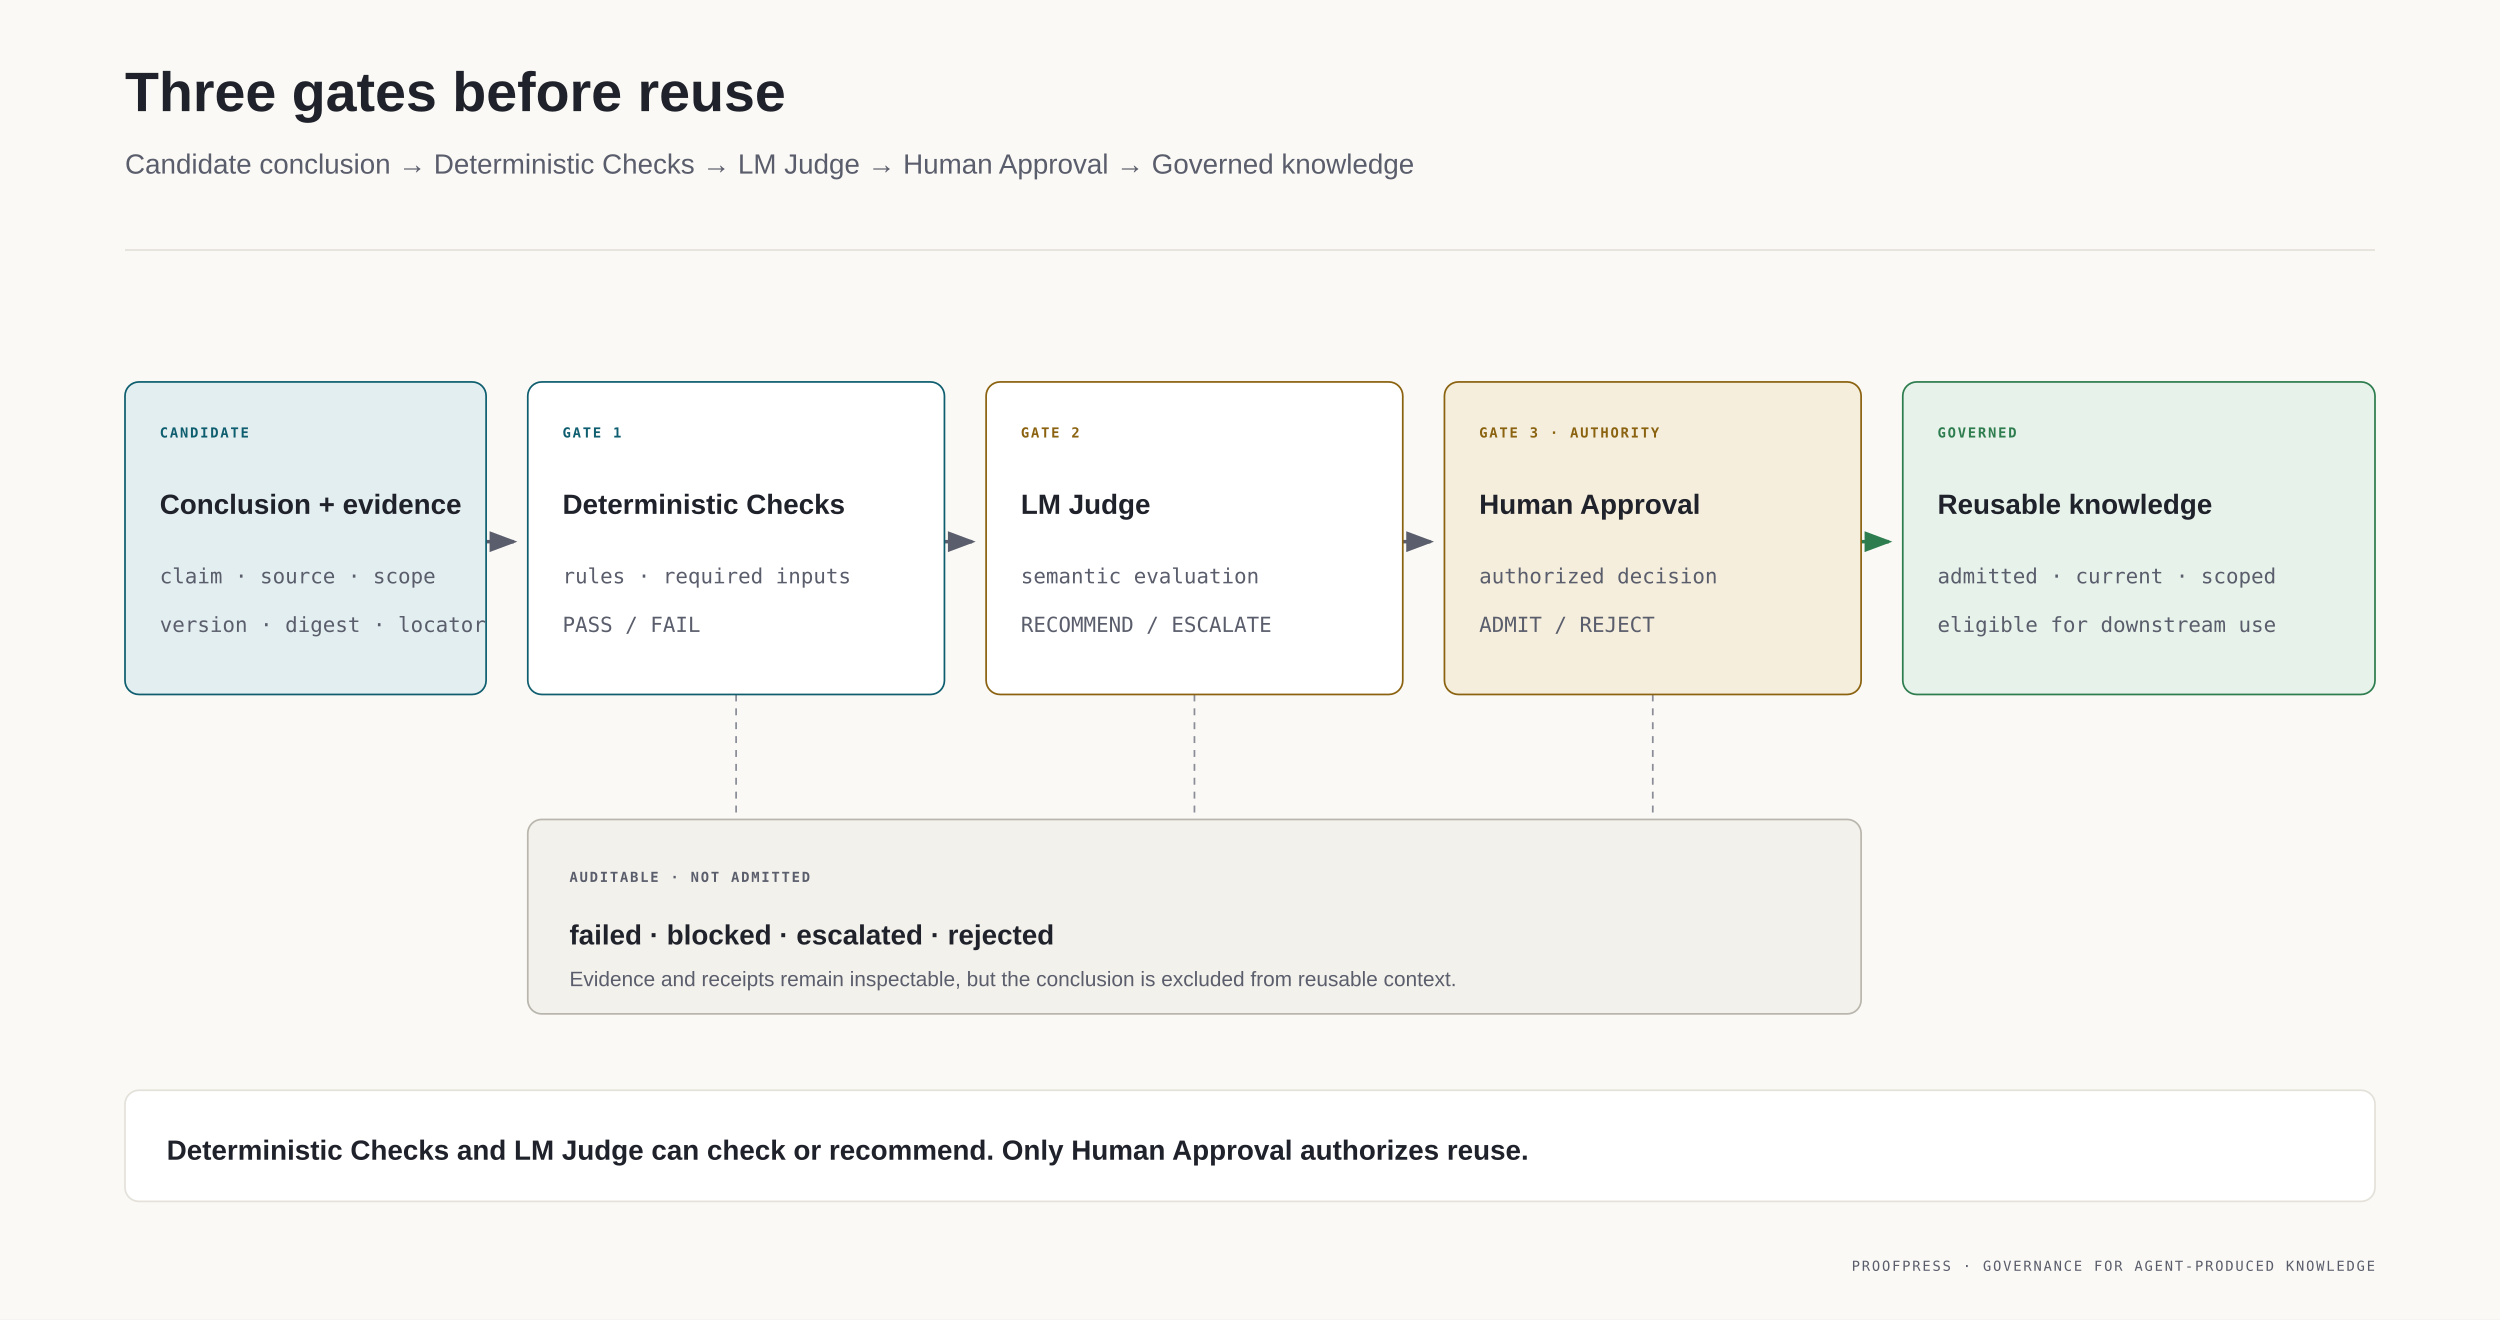
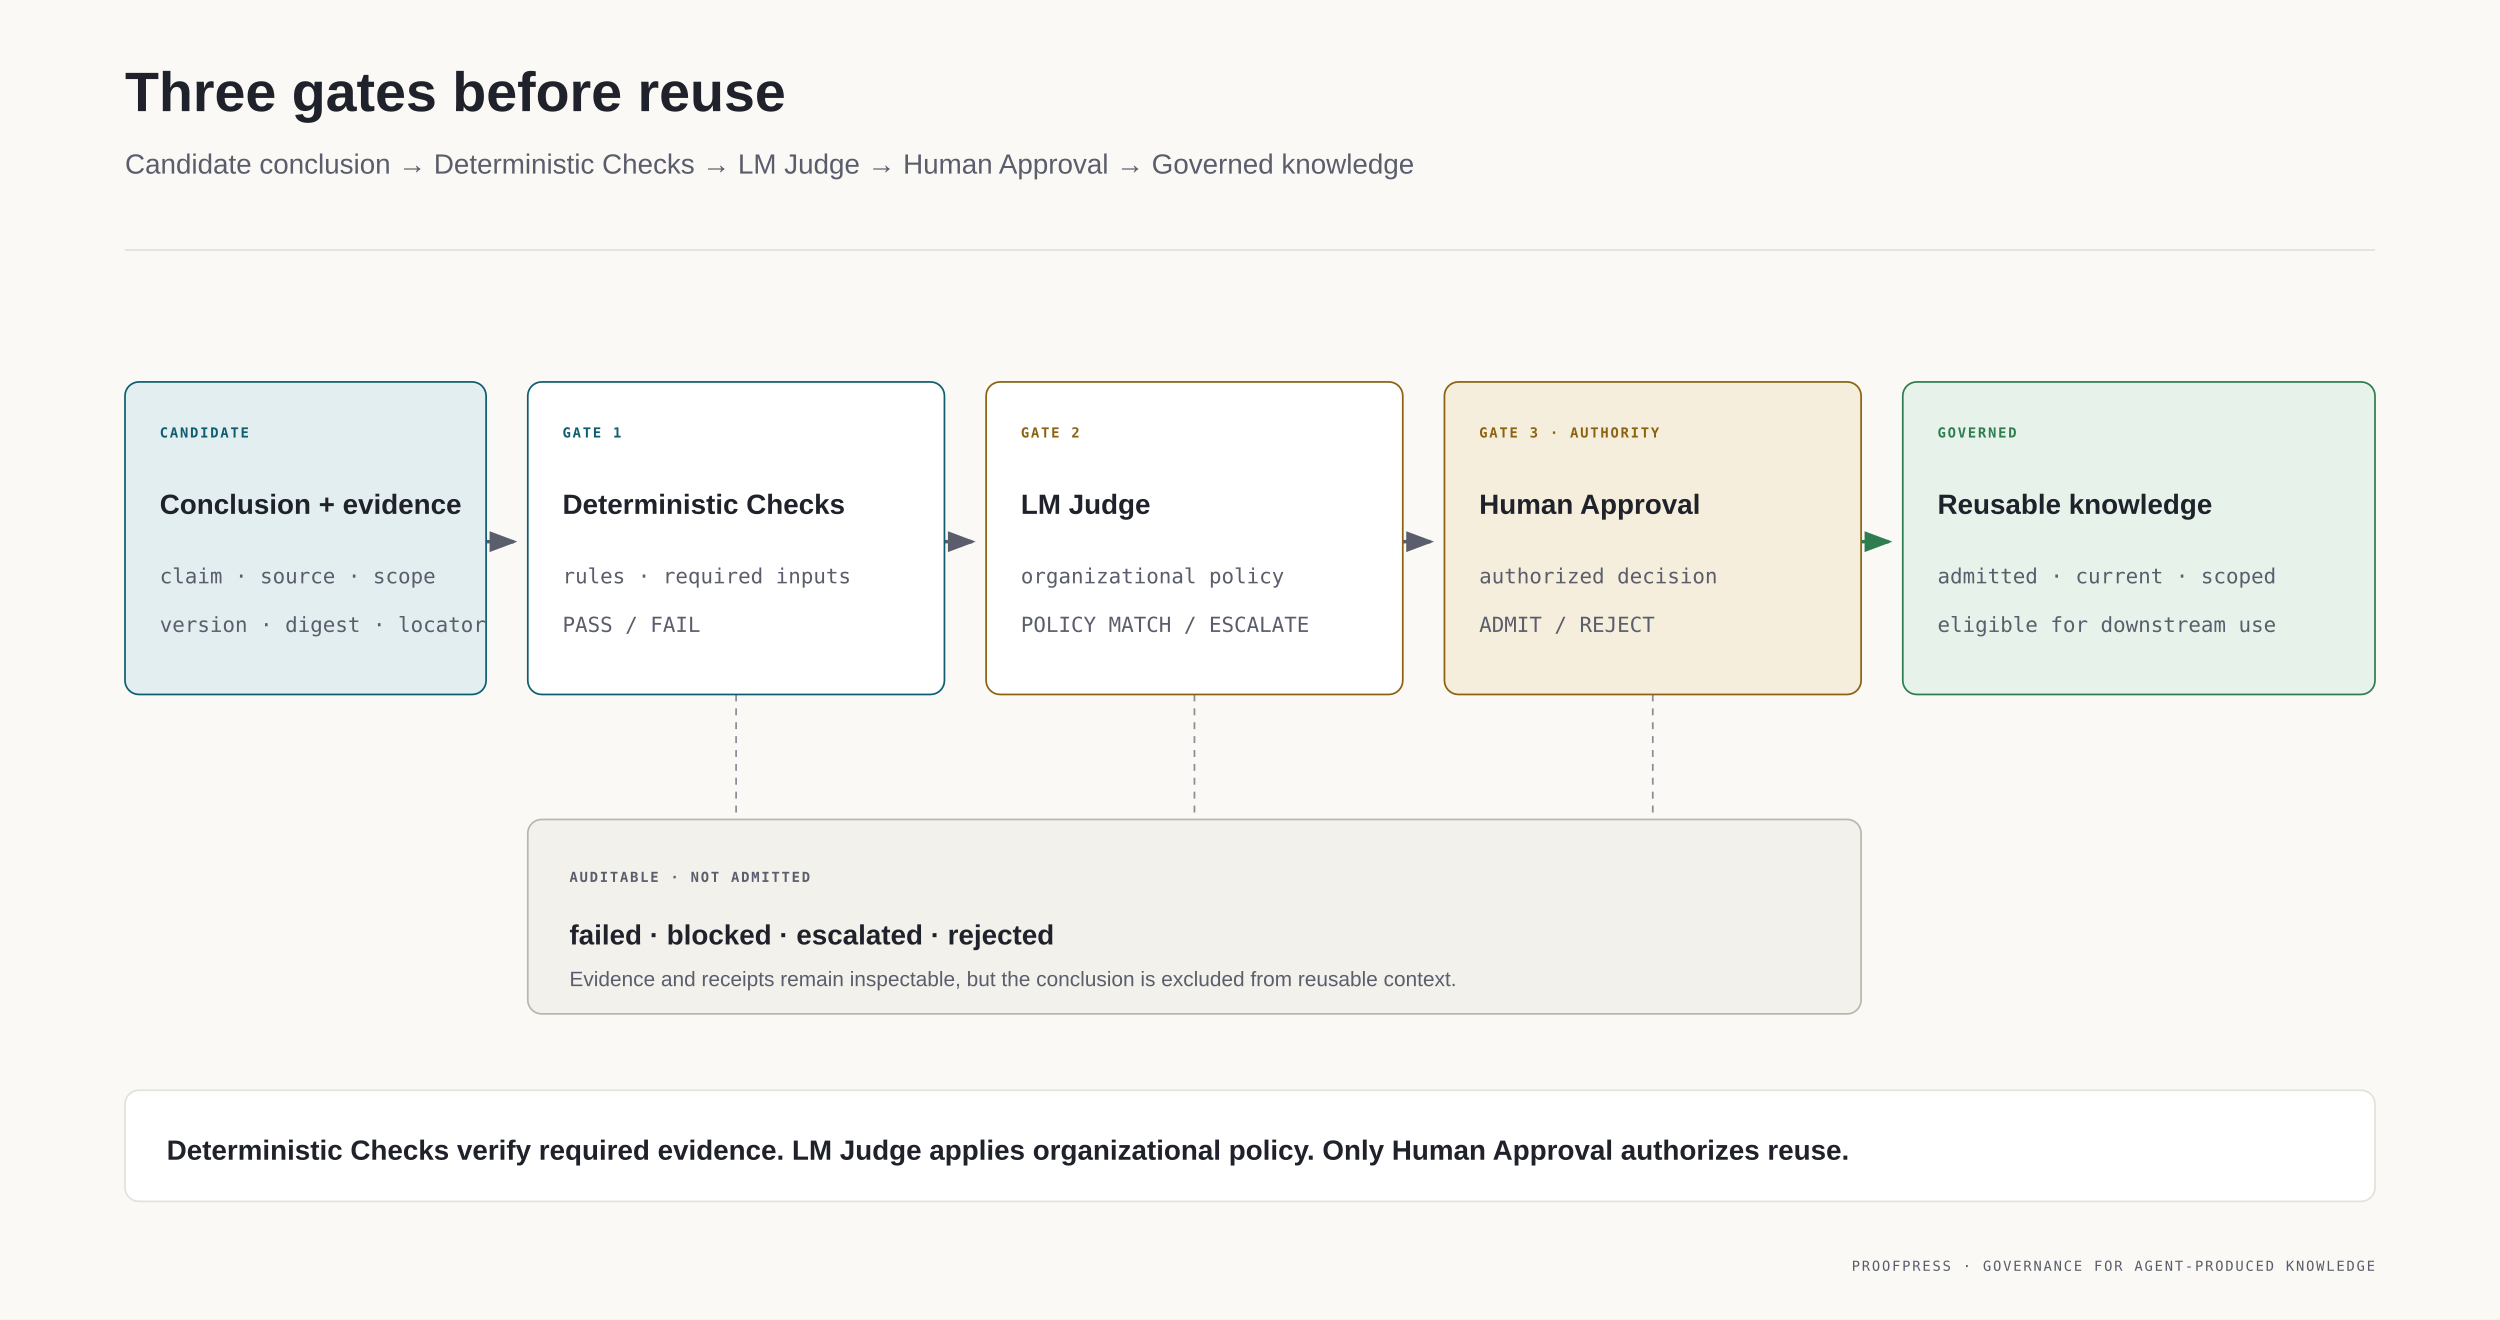
<svg xmlns="http://www.w3.org/2000/svg" viewBox="0 0 1440 760" role="img" aria-labelledby="knowledge-gates-title knowledge-gates-desc">
  <defs>
    <style>
      .sans { font-family: "Geist", -apple-system, BlinkMacSystemFont, "Segoe UI", Arial, sans-serif; }
      .mono { font-family: "Geist Mono", ui-monospace, SFMono-Regular, Menlo, monospace; }
    </style>
    <marker id="knowledge-gates-arrow" markerWidth="8" markerHeight="6" refX="7" refY="3" orient="auto">
      <polygon points="0 0, 8 3, 0 6" fill="#5a5d6b" />
    </marker>
    <marker id="knowledge-gates-arrow-green" markerWidth="8" markerHeight="6" refX="7" refY="3" orient="auto">
      <polygon points="0 0, 8 3, 0 6" fill="#2e7d4f" />
    </marker>
    <marker id="knowledge-gates-arrow-link" markerWidth="8" markerHeight="6" refX="7" refY="3" orient="auto">
      <polygon points="0 0, 8 3, 0 6" fill="#2e5aa8" />
    </marker>
  </defs>
  <rect width="1440" height="760" fill="#faf9f5" />
  <text class="sans" x="72" y="64" fill="#20222b" font-size="32" font-weight="600">Three gates before reuse</text>
  <text class="sans" x="72" y="100" fill="#5a5d6b" font-size="16">Candidate conclusion → Deterministic Checks → LM Judge → Human Approval → Governed knowledge</text>
  <line x1="72" y1="144" x2="1368" y2="144" stroke="#e3e1d9" stroke-width="1" />
  <line x1="280" y1="312" x2="296" y2="312" stroke="#5a5d6b" stroke-width="2" marker-end="url(#knowledge-gates-arrow)" />
  <line x1="544" y1="312" x2="560" y2="312" stroke="#5a5d6b" stroke-width="2" marker-end="url(#knowledge-gates-arrow)" />
  <line x1="808" y1="312" x2="824" y2="312" stroke="#5a5d6b" stroke-width="2" marker-end="url(#knowledge-gates-arrow)" />
  <line x1="1072" y1="312" x2="1088" y2="312" stroke="#2e7d4f" stroke-width="2" marker-end="url(#knowledge-gates-arrow-green)" />
  <path d="M424 400 V472" fill="none" stroke="#8a8d98" stroke-width="1" stroke-dasharray="4 4" />
  <path d="M688 400 V472" fill="none" stroke="#8a8d98" stroke-width="1" stroke-dasharray="4 4" />
  <path d="M952 400 V472" fill="none" stroke="#8a8d98" stroke-width="1" stroke-dasharray="4 4" />
  <rect x="72" y="220" width="208" height="180" rx="8" fill="#e3eef0" stroke="#0e5e6f" stroke-width="1" />
  <text class="mono" x="92" y="252" fill="#0e5e6f" font-size="8" font-weight="600" letter-spacing="1">CANDIDATE</text>
  <text class="sans" x="92" y="296" fill="#20222b" font-size="16" font-weight="600">Conclusion + evidence</text>
  <text class="mono" x="92" y="336" fill="#5a5d6b" font-size="12">claim · source · scope</text>
  <text class="mono" x="92" y="364" fill="#5a5d6b" font-size="12">version · digest · locator</text>
  <rect x="304" y="220" width="240" height="180" rx="8" fill="#ffffff" stroke="#0e5e6f" stroke-width="1" />
  <text class="mono" x="324" y="252" fill="#0e5e6f" font-size="8" font-weight="600" letter-spacing="1">GATE 1</text>
  <text class="sans" x="324" y="296" fill="#20222b" font-size="16" font-weight="600">Deterministic Checks</text>
  <text class="mono" x="324" y="336" fill="#5a5d6b" font-size="12">rules · required inputs</text>
  <text class="mono" x="324" y="364" fill="#5a5d6b" font-size="12">PASS / FAIL</text>
  <rect x="568" y="220" width="240" height="180" rx="8" fill="#ffffff" stroke="#8a6210" stroke-width="1" />
  <text class="mono" x="588" y="252" fill="#8a6210" font-size="8" font-weight="600" letter-spacing="1">GATE 2</text>
  <text class="sans" x="588" y="296" fill="#20222b" font-size="16" font-weight="600">LM Judge</text>
-   <text class="mono" x="588" y="336" fill="#5a5d6b" font-size="12">semantic evaluation</text>
-   <text class="mono" x="588" y="364" fill="#5a5d6b" font-size="12">RECOMMEND / ESCALATE</text>
+   <text class="mono" x="588" y="336" fill="#5a5d6b" font-size="12">organizational policy</text>
+   <text class="mono" x="588" y="364" fill="#5a5d6b" font-size="12">POLICY MATCH / ESCALATE</text>
  <rect x="832" y="220" width="240" height="180" rx="8" fill="#f5eedc" stroke="#8a6210" stroke-width="1" />
  <text class="mono" x="852" y="252" fill="#8a6210" font-size="8" font-weight="600" letter-spacing="1">GATE 3 · AUTHORITY</text>
  <text class="sans" x="852" y="296" fill="#20222b" font-size="16" font-weight="600">Human Approval</text>
  <text class="mono" x="852" y="336" fill="#5a5d6b" font-size="12">authorized decision</text>
  <text class="mono" x="852" y="364" fill="#5a5d6b" font-size="12">ADMIT / REJECT</text>
  <rect x="1096" y="220" width="272" height="180" rx="8" fill="#e7f2ea" stroke="#2e7d4f" stroke-width="1" />
  <text class="mono" x="1116" y="252" fill="#2e7d4f" font-size="8" font-weight="600" letter-spacing="1">GOVERNED</text>
  <text class="sans" x="1116" y="296" fill="#20222b" font-size="16" font-weight="600">Reusable knowledge</text>
  <text class="mono" x="1116" y="336" fill="#5a5d6b" font-size="12">admitted · current · scoped</text>
  <text class="mono" x="1116" y="364" fill="#5a5d6b" font-size="12">eligible for downstream use</text>
  <rect x="304" y="472" width="768" height="112" rx="8" fill="#f3f1ec" stroke="#b9b6ad" stroke-width="1" />
  <text class="mono" x="328" y="508" fill="#5a5d6b" font-size="8" font-weight="600" letter-spacing="1">AUDITABLE · NOT ADMITTED</text>
  <text class="sans" x="328" y="544" fill="#20222b" font-size="16" font-weight="600">failed · blocked · escalated · rejected</text>
  <text class="sans" x="328" y="568" fill="#5a5d6b" font-size="12">Evidence and receipts remain inspectable, but the conclusion is excluded from reusable context.</text>
  <rect x="72" y="628" width="1296" height="64" rx="8" fill="#ffffff" stroke="#e3e1d9" stroke-width="1" />
-   <text class="sans" x="96" y="668" fill="#20222b" font-size="16" font-weight="600">Deterministic Checks and LM Judge can check or recommend. Only Human Approval authorizes reuse.</text>
+   <text class="sans" x="96" y="668" fill="#20222b" font-size="16" font-weight="600">Deterministic Checks verify required evidence. LM Judge applies organizational policy. Only Human Approval authorizes reuse.</text>
  <text class="mono" x="1368" y="732" text-anchor="end" fill="#5a5d6b" font-size="8" letter-spacing="1">PROOFPRESS · GOVERNANCE FOR AGENT-PRODUCED KNOWLEDGE</text>
</svg>
